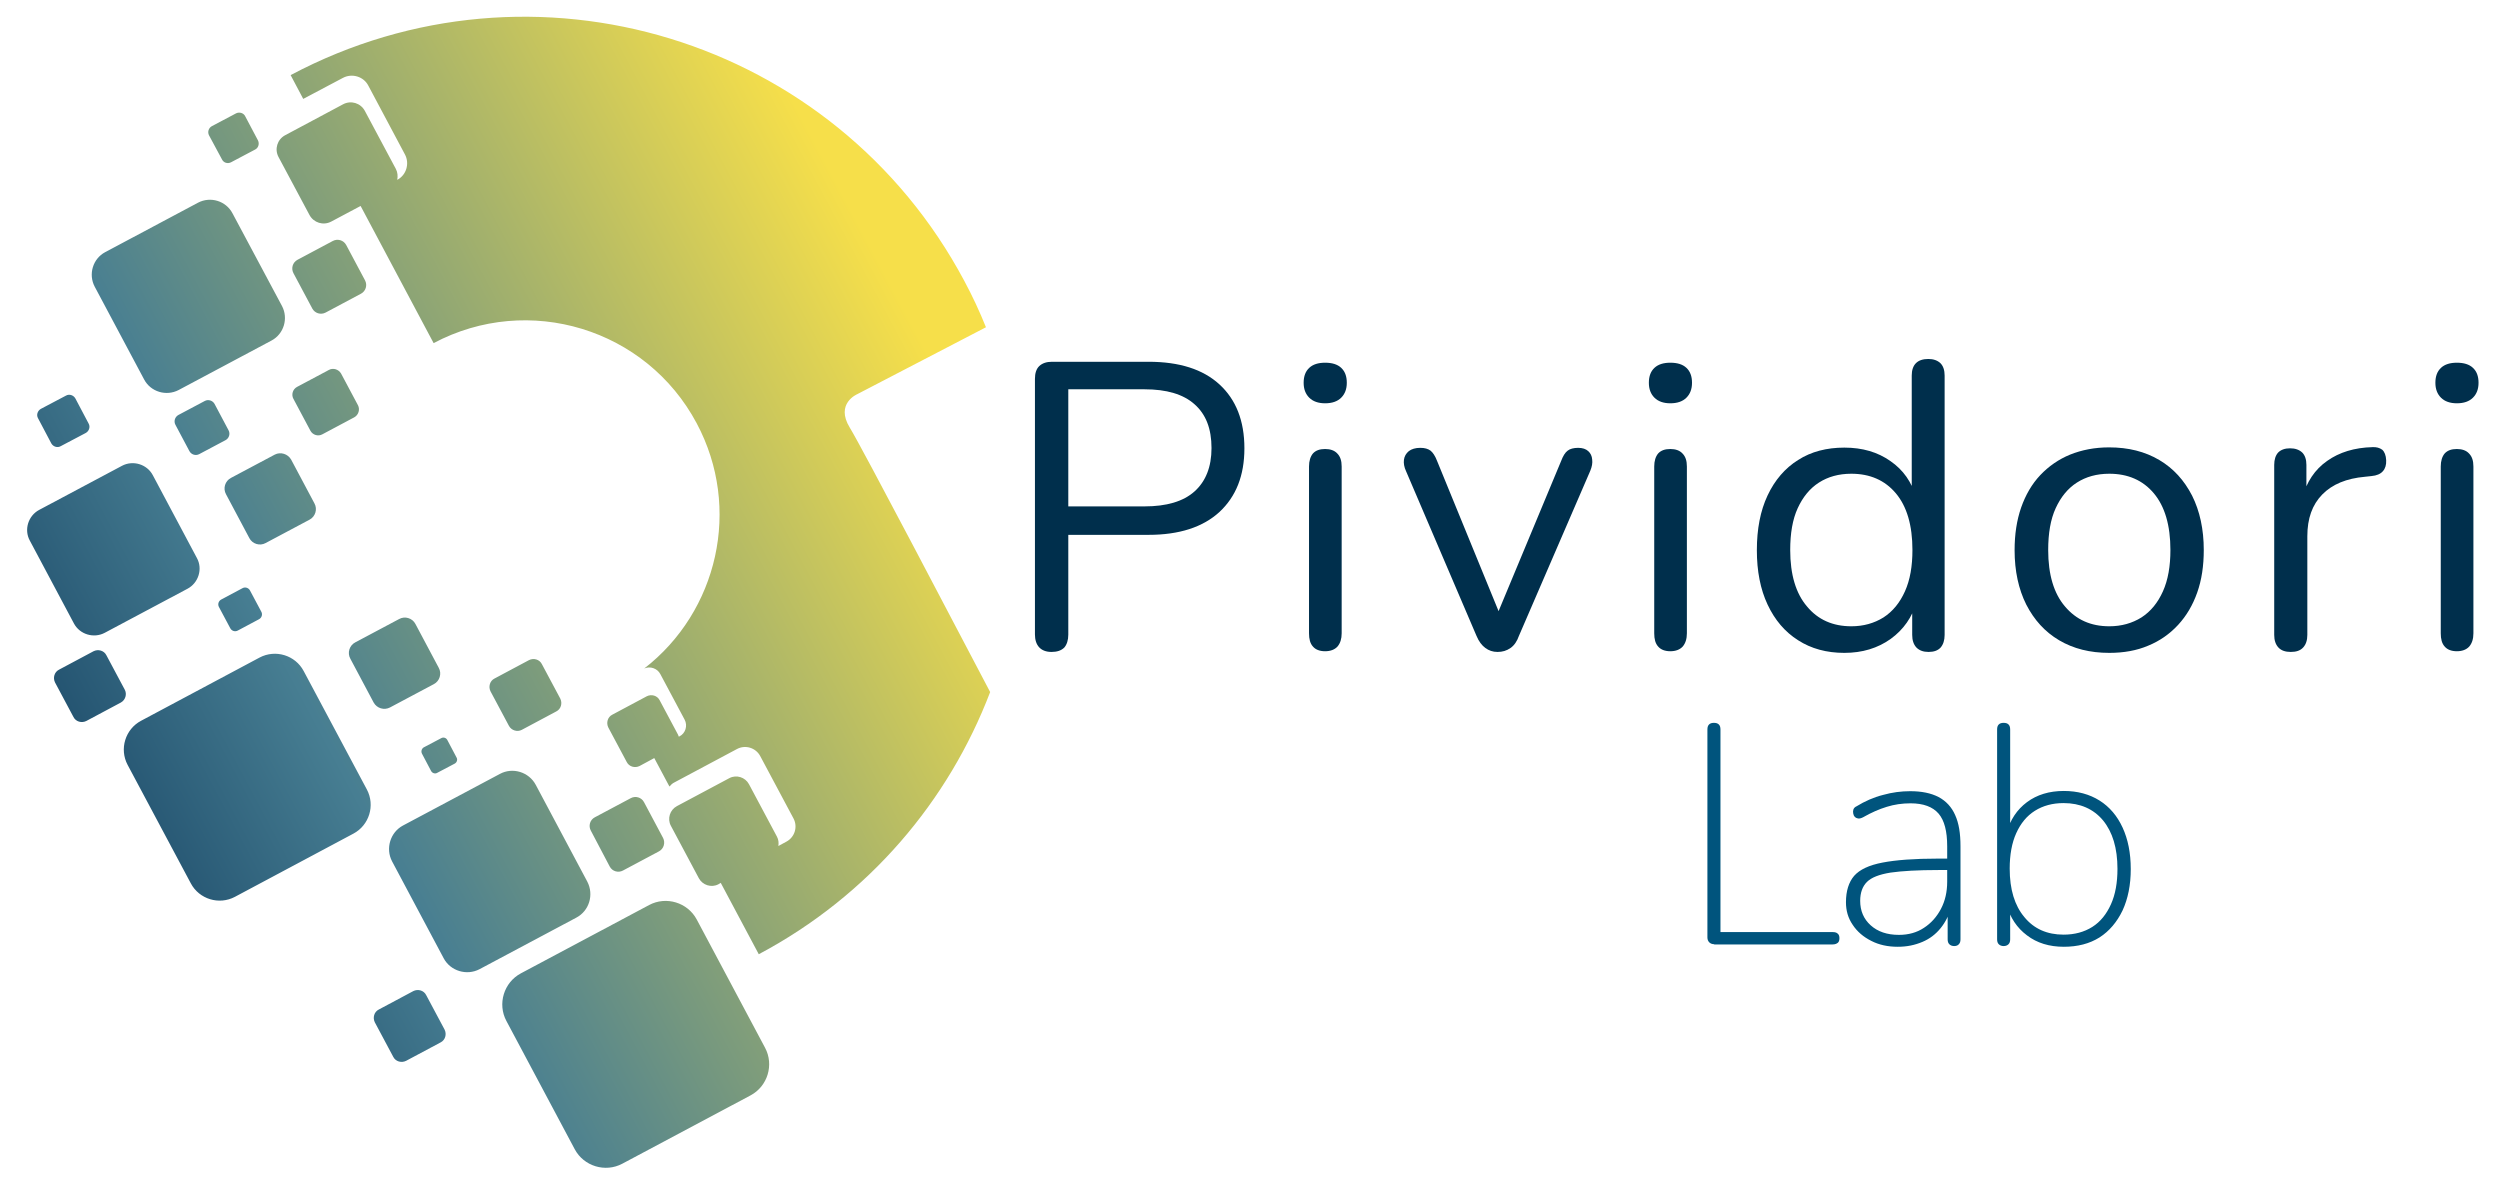
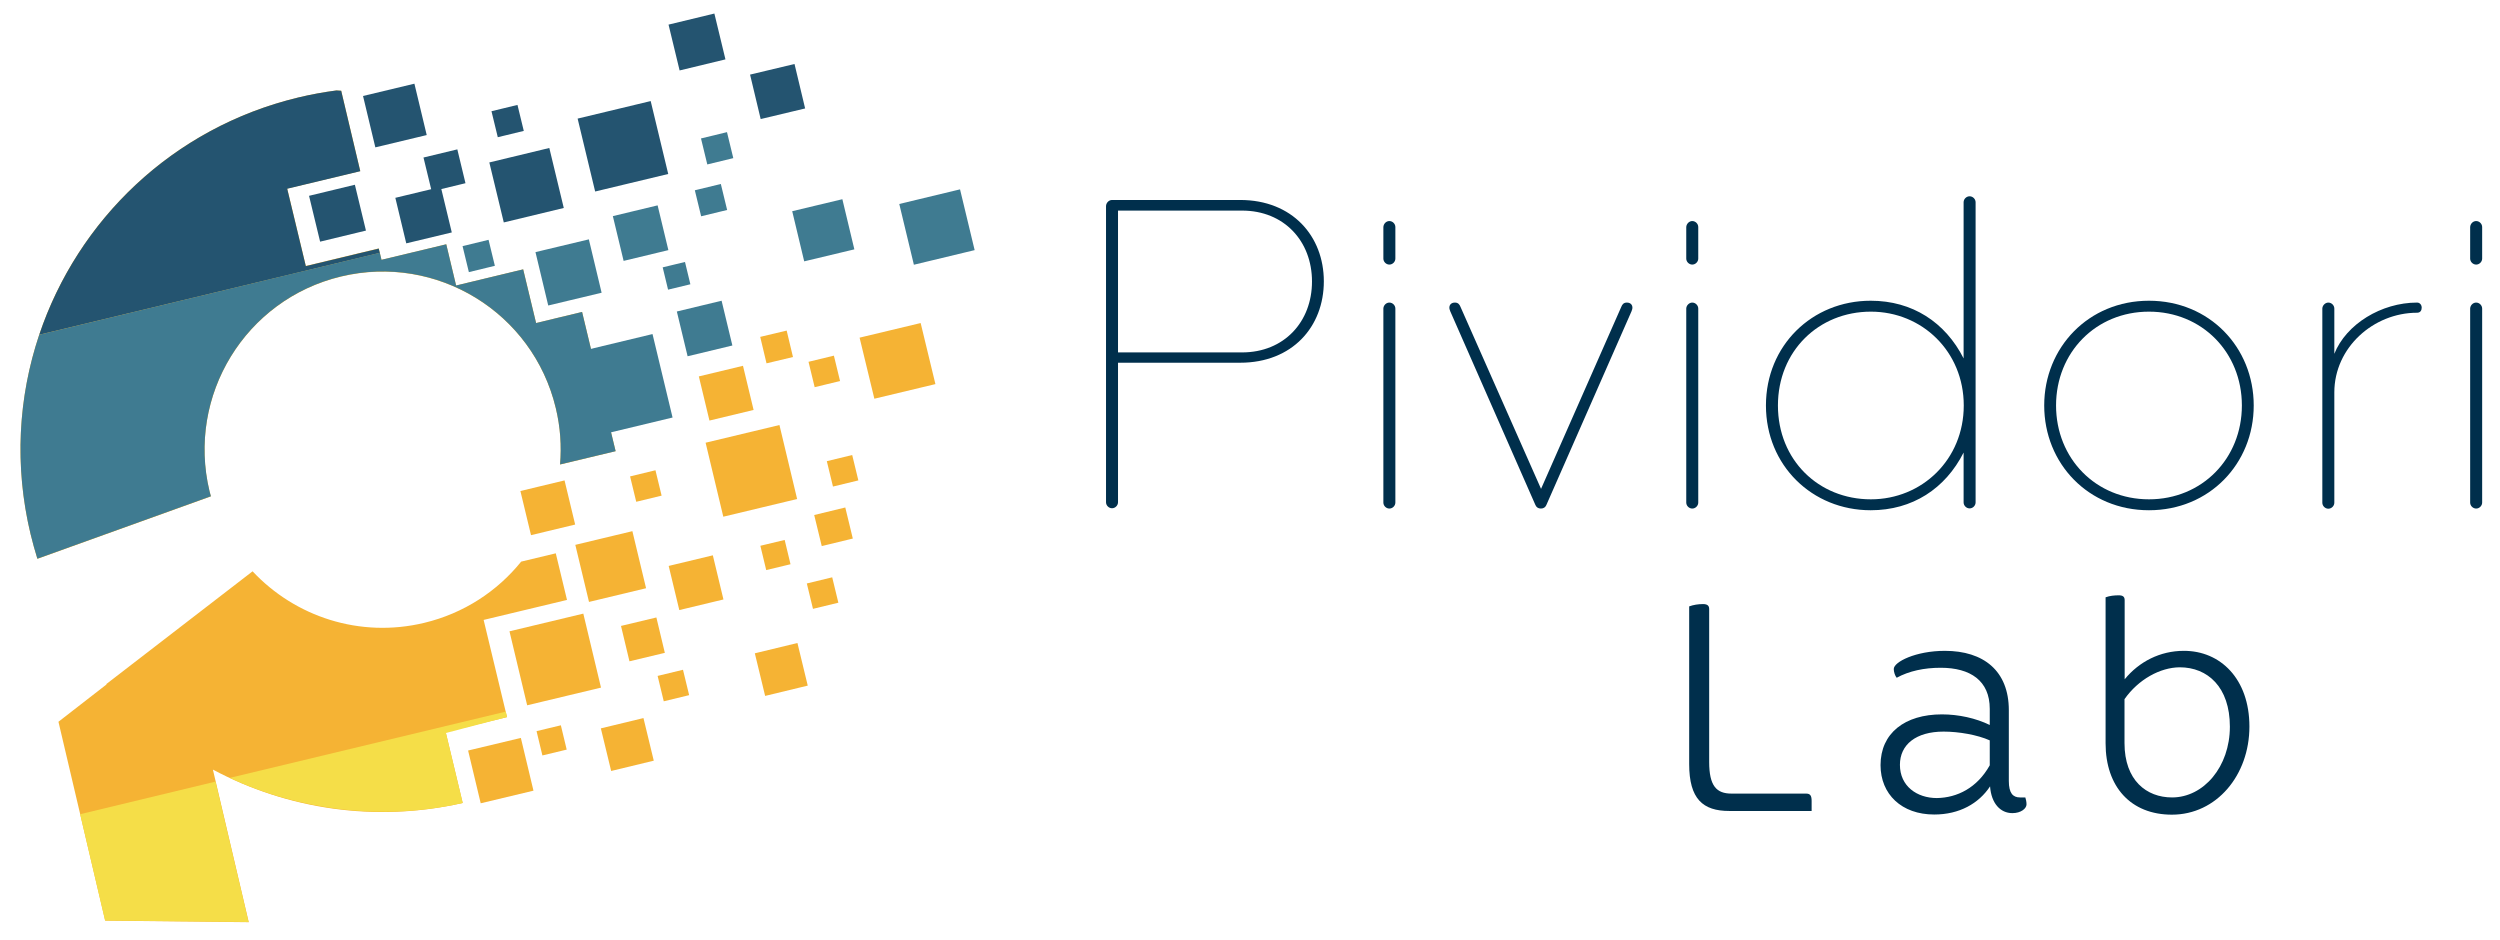
- <svg xmlns="http://www.w3.org/2000/svg" version="1.1" id="Layer_1" x="0px" y="0px" viewBox="0 0 107.18 51.03" style="enable-background:new 0 0 107.18 51.03;" xml:space="preserve">
+ <svg xmlns="http://www.w3.org/2000/svg" version="1.1" id="Layer_1" x="0px" y="0px" viewBox="0 0 162.52 61.05" style="enable-background:new 0 0 162.52 61.05;" xml:space="preserve">
  <style type="text/css">
	.st0{fill:#002F4C;}
- 	.st1{fill:url(#SVGID_1_);}
- 	.st2{fill:#00547D;}
+ 	.st1{fill-rule:evenodd;clip-rule:evenodd;fill:#F5B334;}
+ 	.st2{fill-rule:evenodd;clip-rule:evenodd;fill:#F5DE48;}
+ 	.st3{fill-rule:evenodd;clip-rule:evenodd;fill:#245470;}
+ 	.st4{fill-rule:evenodd;clip-rule:evenodd;fill:#3F7B91;}
</style>
  <g>
    <g>
-       <path class="st0" d="M45.08,27.95c-0.23,0-0.41-0.07-0.53-0.2c-0.12-0.13-0.18-0.32-0.18-0.55V16.24c0-0.24,0.06-0.43,0.19-0.55    c0.13-0.12,0.31-0.18,0.54-0.18h4.14c1.32,0,2.33,0.32,3.04,0.97c0.71,0.65,1.07,1.56,1.07,2.74c0,1.17-0.36,2.07-1.07,2.73    c-0.71,0.65-1.72,0.98-3.04,0.98H45.8v4.28c0,0.23-0.06,0.42-0.17,0.55C45.5,27.89,45.32,27.95,45.08,27.95z M45.8,21.71h3.27    c0.94,0,1.66-0.21,2.14-0.64c0.48-0.43,0.73-1.05,0.73-1.86c0-0.83-0.24-1.45-0.73-1.88c-0.48-0.43-1.2-0.64-2.14-0.64H45.8V21.71    z" />
-       <path class="st0" d="M56.81,17.29c-0.29,0-0.52-0.08-0.68-0.24c-0.16-0.16-0.24-0.37-0.24-0.64c0-0.28,0.08-0.49,0.24-0.64    c0.16-0.15,0.39-0.22,0.68-0.22c0.3,0,0.53,0.07,0.69,0.22c0.16,0.15,0.24,0.36,0.24,0.64c0,0.27-0.08,0.48-0.24,0.64    C57.34,17.21,57.11,17.29,56.81,17.29z M56.81,27.92c-0.23,0-0.41-0.07-0.52-0.2c-0.12-0.13-0.17-0.32-0.17-0.57V20    c0-0.24,0.06-0.43,0.17-0.56c0.12-0.13,0.29-0.19,0.52-0.19c0.22,0,0.4,0.06,0.52,0.19c0.13,0.13,0.19,0.31,0.19,0.56v7.15    c0,0.24-0.06,0.43-0.18,0.57C57.22,27.85,57.04,27.92,56.81,27.92z" />
-       <path class="st0" d="M64.2,27.95c-0.2,0-0.37-0.06-0.52-0.17c-0.15-0.11-0.28-0.28-0.38-0.52l-3.02-7.06    c-0.08-0.17-0.11-0.34-0.09-0.49c0.02-0.15,0.09-0.27,0.21-0.37c0.12-0.09,0.28-0.14,0.49-0.14c0.19,0,0.33,0.04,0.44,0.12    c0.1,0.08,0.2,0.23,0.28,0.44l2.87,7.01h-0.47l2.92-7.01c0.08-0.21,0.17-0.36,0.28-0.44c0.1-0.08,0.26-0.12,0.45-0.12    c0.19,0,0.33,0.05,0.43,0.14c0.1,0.09,0.16,0.21,0.17,0.36c0.02,0.15-0.01,0.31-0.08,0.48l-3.06,7.08    c-0.08,0.23-0.2,0.41-0.36,0.52C64.59,27.9,64.41,27.95,64.2,27.95z" />
-       <path class="st0" d="M71.61,17.29c-0.29,0-0.52-0.08-0.68-0.24c-0.16-0.16-0.24-0.37-0.24-0.64c0-0.28,0.08-0.49,0.24-0.64    c0.16-0.15,0.39-0.22,0.68-0.22c0.3,0,0.53,0.07,0.69,0.22c0.16,0.15,0.24,0.36,0.24,0.64c0,0.27-0.08,0.48-0.24,0.64    C72.14,17.21,71.91,17.29,71.61,17.29z M71.61,27.92c-0.23,0-0.41-0.07-0.52-0.2c-0.12-0.13-0.17-0.32-0.17-0.57V20    c0-0.24,0.06-0.43,0.17-0.56c0.12-0.13,0.29-0.19,0.52-0.19c0.22,0,0.4,0.06,0.52,0.19c0.13,0.13,0.19,0.31,0.19,0.56v7.15    c0,0.24-0.06,0.43-0.18,0.57C72.02,27.85,71.84,27.92,71.61,27.92z" />
-       <path class="st0" d="M79.07,27.99c-0.76,0-1.42-0.18-1.98-0.54c-0.57-0.36-1-0.87-1.31-1.53c-0.31-0.66-0.46-1.44-0.46-2.33    c0-0.91,0.15-1.69,0.46-2.35c0.31-0.66,0.75-1.17,1.31-1.52c0.56-0.36,1.23-0.53,1.98-0.53c0.77,0,1.43,0.19,1.98,0.58    c0.55,0.38,0.91,0.9,1.1,1.56h-0.19V16.1c0-0.23,0.06-0.41,0.18-0.53c0.12-0.12,0.3-0.18,0.53-0.18c0.22,0,0.39,0.06,0.52,0.18    c0.12,0.12,0.18,0.3,0.18,0.53v11.12c0,0.23-0.06,0.41-0.17,0.54c-0.12,0.13-0.29,0.19-0.52,0.19c-0.22,0-0.39-0.06-0.52-0.19    c-0.12-0.13-0.18-0.31-0.18-0.54v-1.66l0.19,0.24c-0.19,0.66-0.56,1.19-1.11,1.59C80.5,27.79,79.84,27.99,79.07,27.99z     M79.37,26.85c0.52,0,0.98-0.13,1.38-0.38c0.4-0.26,0.7-0.63,0.92-1.12c0.22-0.49,0.32-1.08,0.32-1.77c0-1.06-0.24-1.87-0.71-2.43    s-1.11-0.84-1.91-0.84c-0.54,0-1,0.13-1.39,0.38c-0.39,0.25-0.69,0.62-0.91,1.1c-0.22,0.48-0.32,1.08-0.32,1.79    c0,1.05,0.24,1.86,0.72,2.42C77.94,26.57,78.58,26.85,79.37,26.85z" />
-       <path class="st0" d="M90.43,27.99c-0.83,0-1.54-0.18-2.15-0.54c-0.61-0.36-1.07-0.87-1.41-1.53c-0.33-0.66-0.5-1.44-0.5-2.33    c0-0.68,0.09-1.28,0.28-1.83c0.19-0.54,0.46-1.01,0.82-1.39c0.36-0.38,0.79-0.68,1.28-0.88c0.5-0.2,1.05-0.31,1.67-0.31    c0.83,0,1.54,0.18,2.15,0.54c0.61,0.36,1.07,0.87,1.41,1.53c0.33,0.66,0.5,1.44,0.5,2.33c0,0.68-0.09,1.28-0.28,1.82    c-0.19,0.54-0.46,1-0.82,1.39c-0.36,0.39-0.79,0.69-1.28,0.89C91.61,27.89,91.05,27.99,90.43,27.99z M90.43,26.85    c0.52,0,0.98-0.13,1.38-0.38c0.4-0.26,0.7-0.63,0.92-1.12c0.22-0.49,0.32-1.08,0.32-1.77c0-1.06-0.24-1.87-0.71-2.43    c-0.47-0.56-1.11-0.84-1.91-0.84c-0.54,0-1,0.13-1.39,0.38c-0.39,0.25-0.69,0.62-0.91,1.1c-0.22,0.48-0.32,1.08-0.32,1.79    c0,1.05,0.24,1.86,0.72,2.42C89.01,26.57,89.64,26.85,90.43,26.85z" />
-       <path class="st0" d="M98.21,27.95c-0.23,0-0.41-0.06-0.53-0.19c-0.12-0.13-0.18-0.31-0.18-0.54v-7.29c0-0.23,0.06-0.41,0.17-0.53    c0.12-0.12,0.29-0.18,0.51-0.18c0.22,0,0.39,0.06,0.52,0.18c0.12,0.12,0.18,0.3,0.18,0.53v1.42H98.7    c0.19-0.69,0.54-1.22,1.07-1.59c0.52-0.37,1.17-0.57,1.94-0.59c0.17-0.01,0.31,0.03,0.42,0.11c0.1,0.09,0.16,0.24,0.17,0.45    c0.01,0.2-0.04,0.36-0.14,0.47c-0.1,0.12-0.27,0.19-0.49,0.21l-0.28,0.03c-0.79,0.07-1.4,0.32-1.83,0.76    c-0.43,0.44-0.64,1.03-0.64,1.79v4.23c0,0.23-0.06,0.41-0.18,0.54C98.62,27.89,98.45,27.95,98.21,27.95z" />
-       <path class="st0" d="M105.33,17.29c-0.29,0-0.52-0.08-0.68-0.24c-0.16-0.16-0.24-0.37-0.24-0.64c0-0.28,0.08-0.49,0.24-0.64    c0.16-0.15,0.39-0.22,0.68-0.22c0.3,0,0.53,0.07,0.69,0.22c0.16,0.15,0.24,0.36,0.24,0.64c0,0.27-0.08,0.48-0.24,0.64    C105.86,17.21,105.63,17.29,105.33,17.29z M105.33,27.92c-0.23,0-0.41-0.07-0.52-0.2c-0.12-0.13-0.17-0.32-0.17-0.57V20    c0-0.24,0.06-0.43,0.17-0.56c0.12-0.13,0.29-0.19,0.52-0.19c0.22,0,0.4,0.06,0.52,0.19c0.13,0.13,0.19,0.31,0.19,0.56v7.15    c0,0.24-0.06,0.43-0.18,0.57C105.74,27.85,105.56,27.92,105.33,27.92z" />
+       <path class="st0" d="M72.29,13h8.33c3.39,0,5.44,2.35,5.44,5.29c0,2.95-2.05,5.29-5.44,5.29h-7.94v9.07    c0,0.21-0.18,0.39-0.39,0.39s-0.39-0.18-0.39-0.39V13.39C71.91,13.18,72.09,13,72.29,13z M72.68,13.69v9.22h8.06    c2.74,0,4.55-1.99,4.55-4.61s-1.81-4.61-4.55-4.61H72.68z" />
+       <path class="st0" d="M90.32,14.37c0.21,0,0.39,0.18,0.39,0.39v2.05c0,0.21-0.18,0.39-0.39,0.39s-0.39-0.18-0.39-0.39v-2.05    C89.94,14.55,90.11,14.37,90.32,14.37z M90.32,19.67c0.21,0,0.39,0.18,0.39,0.39v12.61c0,0.21-0.18,0.39-0.39,0.39    s-0.39-0.18-0.39-0.39V20.05C89.94,19.85,90.11,19.67,90.32,19.67z" />
+       <path class="st0" d="M105.4,19.94c0.06-0.15,0.15-0.27,0.36-0.27c0.24,0,0.36,0.15,0.36,0.33c0,0.09-0.03,0.15-0.06,0.24    l-5.53,12.58c-0.06,0.15-0.18,0.24-0.36,0.24c-0.18,0-0.3-0.09-0.36-0.24l-5.53-12.58c-0.03-0.09-0.06-0.15-0.06-0.24    c0-0.18,0.12-0.33,0.36-0.33c0.21,0,0.3,0.12,0.36,0.27l5.24,11.84L105.4,19.94z" />
+       <path class="st0" d="M110.01,14.37c0.21,0,0.39,0.18,0.39,0.39v2.05c0,0.21-0.18,0.39-0.39,0.39s-0.39-0.18-0.39-0.39v-2.05    C109.63,14.55,109.81,14.37,110.01,14.37z M110.01,19.67c0.21,0,0.39,0.18,0.39,0.39v12.61c0,0.21-0.18,0.39-0.39,0.39    s-0.39-0.18-0.39-0.39V20.05C109.63,19.85,109.81,19.67,110.01,19.67z" />
+       <path class="st0" d="M127.65,29.42c-1.19,2.35-3.33,3.75-6.04,3.75c-3.81,0-6.81-2.92-6.81-6.81c0-3.9,3-6.81,6.81-6.81    c2.71,0,4.85,1.4,6.04,3.75V13.15c0-0.21,0.18-0.39,0.39-0.39c0.21,0,0.39,0.18,0.39,0.39v19.51c0,0.21-0.18,0.39-0.39,0.39    c-0.21,0-0.39-0.18-0.39-0.39V29.42z M121.62,32.46c3.33,0,6.04-2.59,6.04-6.1s-2.71-6.1-6.04-6.1c-3.39,0-6.04,2.56-6.04,6.1    S118.22,32.46,121.62,32.46z" />
+       <path class="st0" d="M139.7,33.17c-3.93,0-6.81-3.03-6.81-6.81s2.89-6.81,6.81-6.81c3.93,0,6.81,3.03,6.81,6.81    S143.63,33.17,139.7,33.17z M139.7,20.26c-3.45,0-6.04,2.65-6.04,6.1c0,3.45,2.59,6.1,6.04,6.1c3.45,0,6.04-2.65,6.04-6.1    C145.74,22.91,143.15,20.26,139.7,20.26z" />
+       <path class="st0" d="M151.36,19.67c0.21,0,0.39,0.18,0.39,0.39V23c0.77-1.93,3.06-3.33,5.38-3.33c0.18,0,0.3,0.15,0.3,0.33    s-0.09,0.33-0.3,0.33c-2.83,0-5.38,2.26-5.38,5.18v7.17c0,0.21-0.18,0.39-0.39,0.39c-0.21,0-0.39-0.18-0.39-0.39V20.05    C150.98,19.85,151.16,19.67,151.36,19.67z" />
+       <path class="st0" d="M160.97,14.37c0.21,0,0.39,0.18,0.39,0.39v2.05c0,0.21-0.18,0.39-0.39,0.39c-0.21,0-0.39-0.18-0.39-0.39    v-2.05C160.59,14.55,160.76,14.37,160.97,14.37z M160.97,19.67c0.21,0,0.39,0.18,0.39,0.39v12.61c0,0.21-0.18,0.39-0.39,0.39    c-0.21,0-0.39-0.18-0.39-0.39V20.05C160.59,19.85,160.76,19.67,160.97,19.67z" />
+     </g>
+     <g>
+       <path class="st0" d="M112.42,52.72c-1.72,0-2.61-0.78-2.61-3.05V39.42c0.27-0.1,0.59-0.15,0.9-0.15c0.29,0,0.4,0.11,0.4,0.32v9.94    c0,1.57,0.48,2.06,1.45,2.06h4.85c0.27,0,0.36,0.13,0.36,0.48v0.65H112.42z" />
+       <path class="st0" d="M131.66,51.83c0.04,0.13,0.08,0.29,0.08,0.46c0,0.27-0.36,0.57-0.92,0.57c-0.78,0-1.37-0.63-1.45-1.74    c-0.73,1.11-1.99,1.83-3.63,1.83c-2.12,0-3.49-1.32-3.49-3.21c0-2.08,1.58-3.3,3.99-3.3c1.09,0,2.21,0.25,3.11,0.69v-1.05    c0-1.83-1.26-2.67-3.19-2.67c-1.07,0-2.06,0.21-2.86,0.65c-0.11-0.13-0.19-0.38-0.19-0.57c0-0.46,1.43-1.18,3.32-1.18    c2.52,0,4.16,1.3,4.16,3.86v4.6c0,0.8,0.27,1.07,0.73,1.07H131.66z M129.35,49.75v-1.62c-0.8-0.36-2.02-0.57-3-0.57    c-1.79,0-2.84,0.84-2.84,2.16c0,1.39,1.11,2.16,2.4,2.16C127.23,51.86,128.53,51.22,129.35,49.75z" />
+       <path class="st0" d="M146.23,47.23c0,3.17-2.14,5.73-5.04,5.73c-2.67,0-4.31-1.81-4.31-4.64v-9.49c0.27-0.1,0.57-0.13,0.86-0.13    c0.27,0,0.38,0.1,0.38,0.31v5.15c0.94-1.15,2.31-1.85,3.84-1.85C144.34,42.3,146.23,44.13,146.23,47.23z M138.11,45.45v2.86    c0,2.42,1.43,3.53,3.09,3.53c2.06,0,3.76-2,3.76-4.6c0-2.58-1.45-3.86-3.26-3.86C140.42,43.39,139.01,44.17,138.11,45.45z" />
    </g>
    <g>
      <g>
-         <linearGradient id="SVGID_1_" gradientUnits="userSpaceOnUse" x1="6.419" y1="62.382" x2="48.902" y2="62.382" gradientTransform="matrix(0.8828 -0.4698 0.4698 0.8828 -29.9295 -17.7706)">
-           <stop offset="0" style="stop-color:#255572" />
-           <stop offset="0.215" style="stop-color:#477E92" />
-           <stop offset="0.934" style="stop-color:#F6DF4A" />
-         </linearGradient>
-         <path class="st1" d="M16.72,30.33l1.88-1c0.25-0.13,0.35-0.45,0.21-0.7l-1-1.88c-0.13-0.25-0.45-0.35-0.7-0.21l-1.88,1     c-0.25,0.13-0.35,0.45-0.21,0.7l1,1.88C16.16,30.37,16.47,30.46,16.72,30.33z M18.09,32.31l0.39,0.74     c0.05,0.1,0.18,0.14,0.27,0.08l0.74-0.39c0.1-0.05,0.14-0.18,0.08-0.27l-0.39-0.74c-0.05-0.1-0.17-0.14-0.27-0.08l-0.74,0.39     C18.08,32.09,18.04,32.21,18.09,32.31z M6.18,16.27C6.46,16.8,7.13,17,7.66,16.72l3.98-2.12c0.53-0.28,0.73-0.95,0.45-1.48     L9.97,9.15C9.69,8.61,9.02,8.41,8.49,8.69l-3.98,2.12c-0.53,0.28-0.73,0.95-0.45,1.48L6.18,16.27z M11.78,19.49l-1.88,1     c-0.25,0.13-0.35,0.45-0.21,0.7l1,1.88c0.13,0.25,0.45,0.35,0.7,0.21l1.88-1c0.25-0.13,0.35-0.45,0.21-0.7l-1-1.88     C12.34,19.46,12.03,19.36,11.78,19.49z M9.8,18.45l-0.6-1.13c-0.08-0.15-0.27-0.21-0.42-0.13l-1.13,0.6     c-0.15,0.08-0.21,0.27-0.13,0.42l0.6,1.13c0.08,0.15,0.27,0.21,0.42,0.13l1.13-0.6C9.82,18.79,9.88,18.6,9.8,18.45z M15.65,12.02     l-0.81-1.52c-0.11-0.2-0.36-0.28-0.57-0.17l-1.52,0.81c-0.2,0.11-0.28,0.36-0.17,0.57l0.81,1.52c0.11,0.2,0.36,0.28,0.57,0.17     l1.52-0.81C15.68,12.48,15.76,12.23,15.65,12.02z M9.52,6.84C9.59,6.98,9.76,7.03,9.9,6.96l1.04-0.55     c0.14-0.07,0.19-0.25,0.12-0.39l-0.55-1.04c-0.07-0.14-0.25-0.19-0.39-0.12L9.08,5.41C8.94,5.49,8.89,5.66,8.96,5.8L9.52,6.84z      M14.1,15.86l-1.37,0.73c-0.18,0.1-0.25,0.33-0.15,0.51l0.73,1.37c0.1,0.18,0.33,0.25,0.51,0.15l1.37-0.73     c0.18-0.1,0.25-0.33,0.16-0.51l-0.73-1.37C14.51,15.83,14.28,15.76,14.1,15.86z M22.37,31.29l1.48-0.79     c0.2-0.1,0.27-0.35,0.17-0.55l-0.79-1.48c-0.1-0.2-0.35-0.27-0.55-0.17l-1.48,0.79c-0.2,0.1-0.27,0.35-0.17,0.55l0.79,1.48     C21.93,31.32,22.18,31.39,22.37,31.29z M5.35,29.57l-0.79-1.48c-0.1-0.2-0.35-0.27-0.55-0.17l-1.48,0.79     c-0.2,0.1-0.27,0.35-0.17,0.55l0.79,1.48c0.1,0.2,0.35,0.27,0.55,0.17l1.48-0.79C5.38,30.01,5.45,29.76,5.35,29.57z M25.18,37.8     l-2.21-4.15c-0.29-0.55-0.99-0.77-1.54-0.47l-4.15,2.21c-0.55,0.29-0.76,0.99-0.47,1.54l2.21,4.15c0.29,0.55,0.99,0.76,1.54,0.47     l4.15-2.21C25.26,39.05,25.47,38.36,25.18,37.8z M29.87,39.42c-0.39-0.73-1.31-1.01-2.04-0.62l-5.5,2.93     c-0.73,0.39-1.01,1.31-0.62,2.04l2.93,5.5c0.39,0.73,1.31,1.01,2.04,0.62l5.5-2.93c0.73-0.39,1.01-1.31,0.62-2.04L29.87,39.42z      M9.87,26.93c0.06,0.12,0.21,0.17,0.33,0.1l0.9-0.48c0.12-0.06,0.17-0.21,0.1-0.33l-0.48-0.9c-0.06-0.12-0.21-0.17-0.33-0.1     l-0.9,0.48c-0.12,0.06-0.17,0.21-0.1,0.33L9.87,26.93z M13.02,28.77c-0.36-0.68-1.21-0.94-1.89-0.58l-5.08,2.71     c-0.68,0.36-0.94,1.21-0.58,1.89l2.71,5.08c0.36,0.68,1.21,0.94,1.89,0.58l5.08-2.71c0.68-0.36,0.94-1.21,0.58-1.89L13.02,28.77z      M36.43,18.33c-0.63-1.03,0.32-1.43,0.32-1.43l5.52-2.87c-0.27-0.67-0.58-1.34-0.93-1.99C35.79,1.63,22.87-2.31,12.46,3.22     L13,4.24l1.7-0.9c0.39-0.21,0.89-0.06,1.09,0.33l1.57,2.95c0.21,0.39,0.06,0.89-0.33,1.09l0,0c0.03-0.15,0.02-0.32-0.06-0.47     l-1.33-2.49c-0.18-0.33-0.59-0.46-0.93-0.28l-2.49,1.33c-0.33,0.18-0.46,0.59-0.28,0.93l1.33,2.49c0.18,0.33,0.59,0.46,0.93,0.28     l1.26-0.67l3.13,5.88c4.07-2.16,9.12-0.62,11.28,3.44c1.94,3.64,0.9,8.07-2.25,10.51c0.25-0.11,0.56-0.01,0.69,0.24l1.04,1.95     c0.14,0.26,0.04,0.59-0.22,0.72l-0.03,0.01c-0.01-0.03-0.02-0.06-0.03-0.08l-0.79-1.48c-0.1-0.2-0.35-0.27-0.55-0.17l-1.48,0.79     c-0.2,0.1-0.27,0.35-0.17,0.55l0.79,1.48c0.1,0.2,0.35,0.27,0.55,0.17l0.63-0.34l0.65,1.22c0.06-0.07,0.13-0.14,0.22-0.18     l2.68-1.43c0.36-0.19,0.8-0.05,0.99,0.3l1.43,2.68c0.19,0.36,0.05,0.8-0.3,0.99l-0.35,0.19c0.02-0.13,0.01-0.27-0.06-0.4     l-1.2-2.25c-0.16-0.3-0.54-0.42-0.84-0.26l-2.25,1.2c-0.3,0.16-0.42,0.54-0.26,0.84l1.2,2.25c0.16,0.3,0.54,0.42,0.84,0.26     l0.1-0.06l1.63,3.06c4.74-2.52,8.14-6.58,9.92-11.24C41.11,27.13,36.96,19.19,36.43,18.33z M26.14,37.15     c0.11,0.21,0.37,0.28,0.57,0.17l1.54-0.82c0.21-0.11,0.28-0.37,0.18-0.57l-0.82-1.54c-0.11-0.21-0.37-0.28-0.57-0.17l-1.54,0.82     c-0.21,0.11-0.28,0.37-0.17,0.57L26.14,37.15z M2.2,19.01c0.08,0.14,0.26,0.2,0.4,0.12l1.08-0.57c0.14-0.08,0.2-0.26,0.12-0.4     l-0.57-1.08c-0.08-0.14-0.26-0.2-0.4-0.12l-1.08,0.57c-0.14,0.08-0.2,0.26-0.12,0.4L2.2,19.01z M4.49,27.13l3.55-1.89     c0.47-0.25,0.66-0.85,0.4-1.32l-1.89-3.55c-0.25-0.47-0.85-0.65-1.32-0.4l-3.55,1.89c-0.47,0.25-0.66,0.85-0.4,1.32l1.89,3.55     C3.42,27.2,4.02,27.38,4.49,27.13z M18.27,42.66c-0.1-0.2-0.35-0.27-0.55-0.17l-1.48,0.79c-0.2,0.1-0.27,0.35-0.17,0.55     l0.79,1.48c0.1,0.2,0.35,0.27,0.55,0.17l1.48-0.79c0.2-0.1,0.27-0.35,0.17-0.55L18.27,42.66z" />
+         <g>
+           <g>
+             <path class="st1" d="M2.43,36.33l11.28-4.06c-0.03-0.11-0.06-0.22-0.09-0.33c-1.49-6.22,2.33-12.47,8.55-13.96       c6.22-1.49,12.47,2.33,13.96,8.55c0.3,1.24,0.38,2.47,0.28,3.67l3.61-0.87l-0.74-3.06l-1.44-5.99l-2.99,0.72l-0.84-3.49       l-4.36,1.05l-0.64-2.68l-4.21,1.01l-0.18-0.74l-4.74,1.14l-1.21-5.03l4.75-1.14L22.18,5.9c-0.1-0.01-0.21-0.02-0.31-0.02       c-0.83,0.11-1.66,0.26-2.49,0.46C6.74,9.38-1.05,22.09,1.99,34.73C2.12,35.27,2.27,35.8,2.43,36.33z" />
+             <path class="st1" d="M31.44,40.3l5.42-1.3l-0.73-3.03l-2.25,0.54c-1.55,1.92-3.72,3.36-6.3,3.98       c-4.2,1.01-8.41-0.41-11.16-3.35l-9.51,7.33c0.01,0.01,0.01,0.01,0.02,0.02L3.8,46.92l3.04,12.93l9.33,0.1l-2.33-9.92       c4.81,2.56,10.52,3.47,16.24,2.17l-1.11-4.62l3.99-0.96L31.44,40.3z" />
+           </g>
+           <path class="st2" d="M30.08,52.2c-5.2,1.18-10.66,0.47-15.15-1.63l17.95-4.31l0.08,0.35l-3.97,1.04L30.08,52.2z" />
+           <path class="st3" d="M2.55,21.76l22.14-5.32l-0.07-0.28l-4.74,1.14l-1.21-5.03l4.75-1.14L22.18,5.9      c-0.1-0.01-0.21-0.02-0.31-0.02c-0.83,0.11-1.66,0.26-2.49,0.46C11.2,8.31,5.05,14.33,2.55,21.76" />
+           <path class="st3" d="M33.64,6.82l-1.69,0.41l0.41,1.69l1.69-0.41L33.64,6.82z M26.41,15.82l2.96-0.71l-0.68-2.82l1.57-0.38      l-0.53-2.2l-2.2,0.53l0.5,2.06l-2.33,0.56L26.41,15.82z M23.07,12.01l-2.98,0.72l0.72,2.98l2.98-0.72L23.07,12.01z M32.75,14.46      l3.9-0.94l-0.94-3.9l-3.9,0.94L32.75,14.46z M38.69,12.45l4.75-1.14L42.3,6.57l-4.75,1.14L38.69,12.45z M46.44,0.88l-2.98,0.72      l0.72,2.98l2.98-0.72L46.44,0.88z M51.65,4.16l-2.89,0.69l0.69,2.89l2.89-0.69L51.65,4.16z M24.4,9.58l3.34-0.8l-0.8-3.34      l-3.34,0.8L24.4,9.58z" />
+           <path class="st1" d="M54.15,31.63l1.65-0.4l-0.4-1.65l-1.65,0.4L54.15,31.63z M43.15,45.59l1.65-0.4l-0.4-1.65l-1.65,0.4      L43.15,45.59z M52.96,25.17l1.65-0.4l-0.4-1.65l-1.65,0.4L52.96,25.17z M47.02,33.59l4.8-1.15l-1.15-4.81l-4.8,1.15L47.02,33.59      z M41.36,32.62l1.65-0.4l-0.4-1.65l-1.65,0.4L41.36,32.62z M53.42,35.5l2.02-0.49l-0.49-2.02l-2.02,0.49L53.42,35.5z       M52.85,39.58l1.65-0.4l-0.4-1.65l-1.65,0.4L52.85,39.58z M49.74,45.24l2.77-0.67l-0.67-2.77l-2.77,0.67L49.74,45.24z       M56.84,25.92l3.97-0.95L59.85,21l-3.97,0.95L56.84,25.92z M39.73,50.12l2.77-0.67l-0.67-2.77l-2.77,0.67L39.73,50.12z       M34.27,45.85l4.8-1.15l-1.15-4.81l-4.8,1.15L34.27,45.85z M31.25,52.22l3.43-0.82l-0.82-3.43l-3.43,0.82L31.25,52.22z       M35.26,49.11l1.58-0.38l-0.38-1.58l-1.58,0.38L35.26,49.11z M44.16,39.66l2.87-0.69l-0.69-2.87l-2.87,0.69L44.16,39.66z       M46.12,27.34l2.87-0.69l-0.69-2.87l-2.87,0.69L46.12,27.34z M40.92,42.99l2.3-0.55l-0.55-2.3l-2.3,0.55L40.92,42.99z       M38.29,39.13L42,38.24l-0.89-3.71l-3.71,0.89L38.29,39.13z M34.52,34.79l2.87-0.69l-0.69-2.87l-2.87,0.69L34.52,34.79z       M49.81,37.06l1.58-0.38l-0.38-1.58l-1.58,0.38L49.81,37.06z M51.14,21.49l-1.72,0.41l0.41,1.72l1.72-0.41L51.14,21.49z" />
+           <rect x="37.57" y="22.29" transform="matrix(0.9723 -0.2336 0.2336 0.9723 -4.7427 10.1241)" class="st4" width="5.58" height="5.58" />
+           <path class="st4" d="M42.75,13.35l-2.91,0.7l0.7,2.91l2.91-0.7L42.75,13.35z M46.86,11.96l-1.69,0.41l0.41,1.69l1.69-0.41      L46.86,11.96z M46.91,19.55L44,20.25l0.7,2.91l2.91-0.7L46.91,19.55z M31.76,15.59L30.07,16l0.41,1.69l1.69-0.41L31.76,15.59z       M38.28,15.56l-3.47,0.83l0.83,3.47l3.47-0.83L38.28,15.56z M47.26,8.59L45.57,9l0.41,1.69l1.69-0.41L47.26,8.59z M44.53,17.03      l-1.45,0.35l0.35,1.45l1.45-0.35L44.53,17.03z M54.76,12.95l-3.26,0.78l0.78,3.26l3.26-0.78L54.76,12.95z M62.41,12.31      l-3.95,0.95l0.95,3.95l3.95-0.95L62.41,12.31z" />
+           <path class="st4" d="M40.02,29.33l-0.74-3.06l-1.44-5.99l-2.99,0.72l-0.84-3.49l-4.36,1.05l-0.64-2.68l-4.21,1.01l-0.11-0.46      L2.55,21.76c-1.36,4.05-1.63,8.51-0.56,12.97c0.13,0.54,0.28,1.07,0.44,1.59l11.28-4.06c-0.03-0.11-0.06-0.22-0.09-0.33      c-1.49-6.22,2.33-12.47,8.55-13.96c6.22-1.49,12.47,2.33,13.96,8.55c0.3,1.24,0.38,2.47,0.28,3.67L40.02,29.33z" />
+         </g>
      </g>
-     </g>
-     <g>
-       <path class="st2" d="M73.49,40.48c-0.09,0-0.16-0.03-0.21-0.08c-0.05-0.05-0.08-0.12-0.08-0.21v-8.91c0-0.1,0.02-0.17,0.07-0.22    c0.05-0.05,0.12-0.07,0.21-0.07c0.09,0,0.16,0.02,0.21,0.07c0.05,0.05,0.07,0.12,0.07,0.22v8.68h4.81c0.1,0,0.17,0.02,0.22,0.07    c0.05,0.04,0.07,0.11,0.07,0.19c0,0.09-0.02,0.16-0.07,0.2c-0.05,0.04-0.12,0.07-0.22,0.07H73.49z" />
-       <path class="st2" d="M81.36,40.59c-0.42,0-0.8-0.08-1.13-0.25c-0.34-0.17-0.61-0.4-0.8-0.69c-0.2-0.29-0.29-0.61-0.29-0.97    c0-0.48,0.12-0.86,0.35-1.13c0.24-0.27,0.64-0.46,1.22-0.57c0.57-0.11,1.36-0.17,2.37-0.17h0.55v0.49H83.1    c-0.88,0-1.56,0.04-2.05,0.11c-0.49,0.08-0.82,0.21-1.01,0.4c-0.19,0.19-0.29,0.46-0.29,0.81c0,0.43,0.15,0.78,0.45,1.05    c0.3,0.27,0.7,0.41,1.21,0.41c0.41,0,0.77-0.1,1.07-0.3c0.31-0.2,0.55-0.47,0.73-0.81c0.18-0.34,0.27-0.73,0.27-1.17v-1.52    c0-0.64-0.12-1.11-0.37-1.4c-0.25-0.29-0.65-0.44-1.2-0.44c-0.36,0-0.7,0.05-1.02,0.15c-0.33,0.1-0.67,0.25-1.02,0.45    c-0.08,0.04-0.15,0.06-0.21,0.05c-0.06-0.01-0.1-0.03-0.14-0.07c-0.04-0.04-0.06-0.09-0.07-0.15c-0.01-0.06-0.01-0.11,0.01-0.17    c0.02-0.05,0.06-0.1,0.13-0.13c0.36-0.22,0.74-0.39,1.14-0.49c0.39-0.11,0.78-0.16,1.16-0.16c0.49,0,0.89,0.08,1.22,0.25    c0.32,0.17,0.56,0.43,0.71,0.77c0.16,0.35,0.23,0.79,0.23,1.34v3.99c0,0.09-0.02,0.16-0.07,0.21c-0.04,0.05-0.11,0.08-0.2,0.08    c-0.09,0-0.16-0.03-0.21-0.08c-0.05-0.05-0.07-0.12-0.07-0.21v-1.4h0.15c-0.09,0.36-0.24,0.66-0.45,0.92    c-0.21,0.26-0.47,0.46-0.78,0.59C82.09,40.52,81.75,40.59,81.36,40.59z" />
-       <path class="st2" d="M88.48,40.59c-0.62,0-1.15-0.16-1.58-0.49c-0.43-0.32-0.72-0.76-0.87-1.3h0.15v1.47    c0,0.09-0.02,0.16-0.07,0.21c-0.05,0.05-0.12,0.08-0.21,0.08c-0.09,0-0.16-0.03-0.21-0.08c-0.05-0.05-0.07-0.12-0.07-0.21v-8.99    c0-0.1,0.02-0.17,0.07-0.22c0.05-0.05,0.12-0.07,0.21-0.07c0.09,0,0.16,0.02,0.21,0.07c0.05,0.05,0.07,0.12,0.07,0.22v4.42h-0.15    c0.15-0.55,0.44-0.99,0.87-1.31c0.43-0.32,0.96-0.48,1.58-0.48c0.59,0,1.1,0.14,1.53,0.41c0.43,0.27,0.76,0.66,0.99,1.16    c0.23,0.5,0.35,1.09,0.35,1.78c0,0.68-0.12,1.27-0.35,1.77c-0.24,0.5-0.57,0.89-0.99,1.16C89.58,40.46,89.07,40.59,88.48,40.59z     M88.47,40.07c0.47,0,0.88-0.11,1.23-0.33c0.35-0.22,0.61-0.55,0.8-0.97c0.19-0.42,0.28-0.93,0.28-1.52    c0-0.89-0.21-1.58-0.62-2.08c-0.41-0.49-0.98-0.74-1.69-0.74c-0.47,0-0.88,0.11-1.23,0.33c-0.35,0.22-0.61,0.54-0.8,0.96    c-0.19,0.42-0.28,0.93-0.28,1.52c0,0.89,0.21,1.58,0.63,2.08C87.2,39.82,87.76,40.07,88.47,40.07z" />
+       <polygon class="st2" points="16.16,59.94 6.83,59.84 5.21,52.93 14.01,50.81   " />
    </g>
  </g>
</svg>
